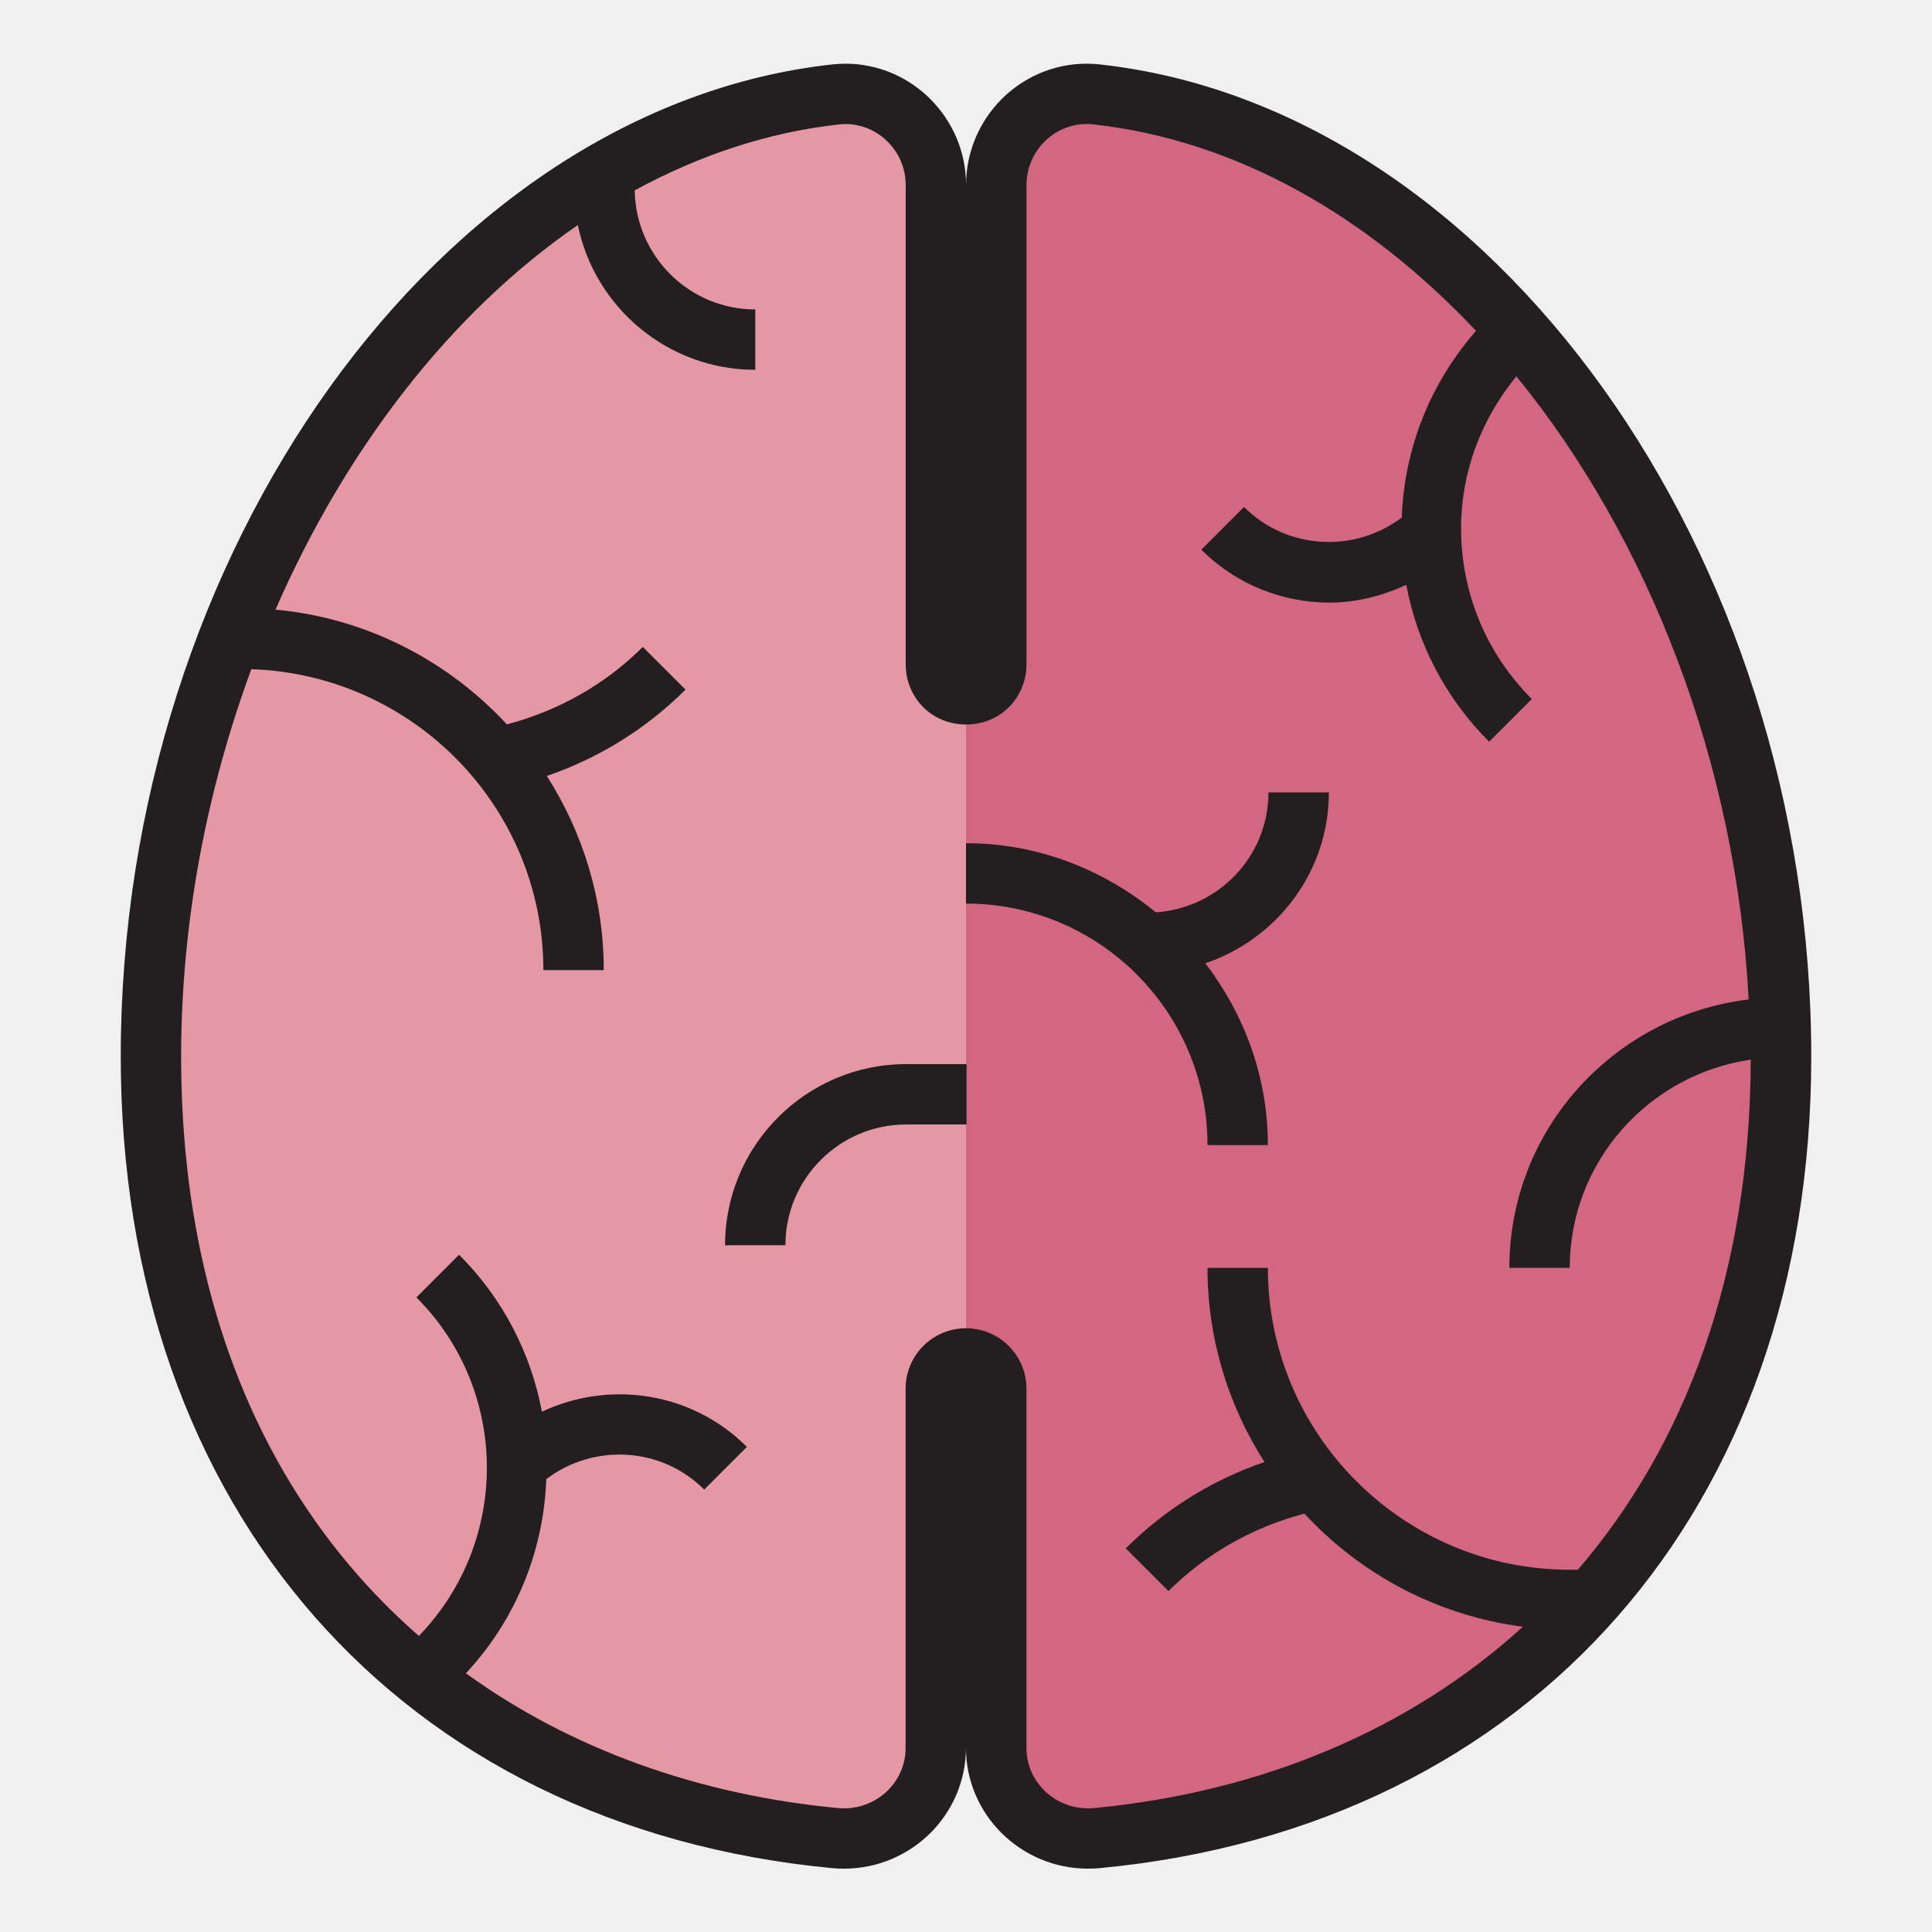
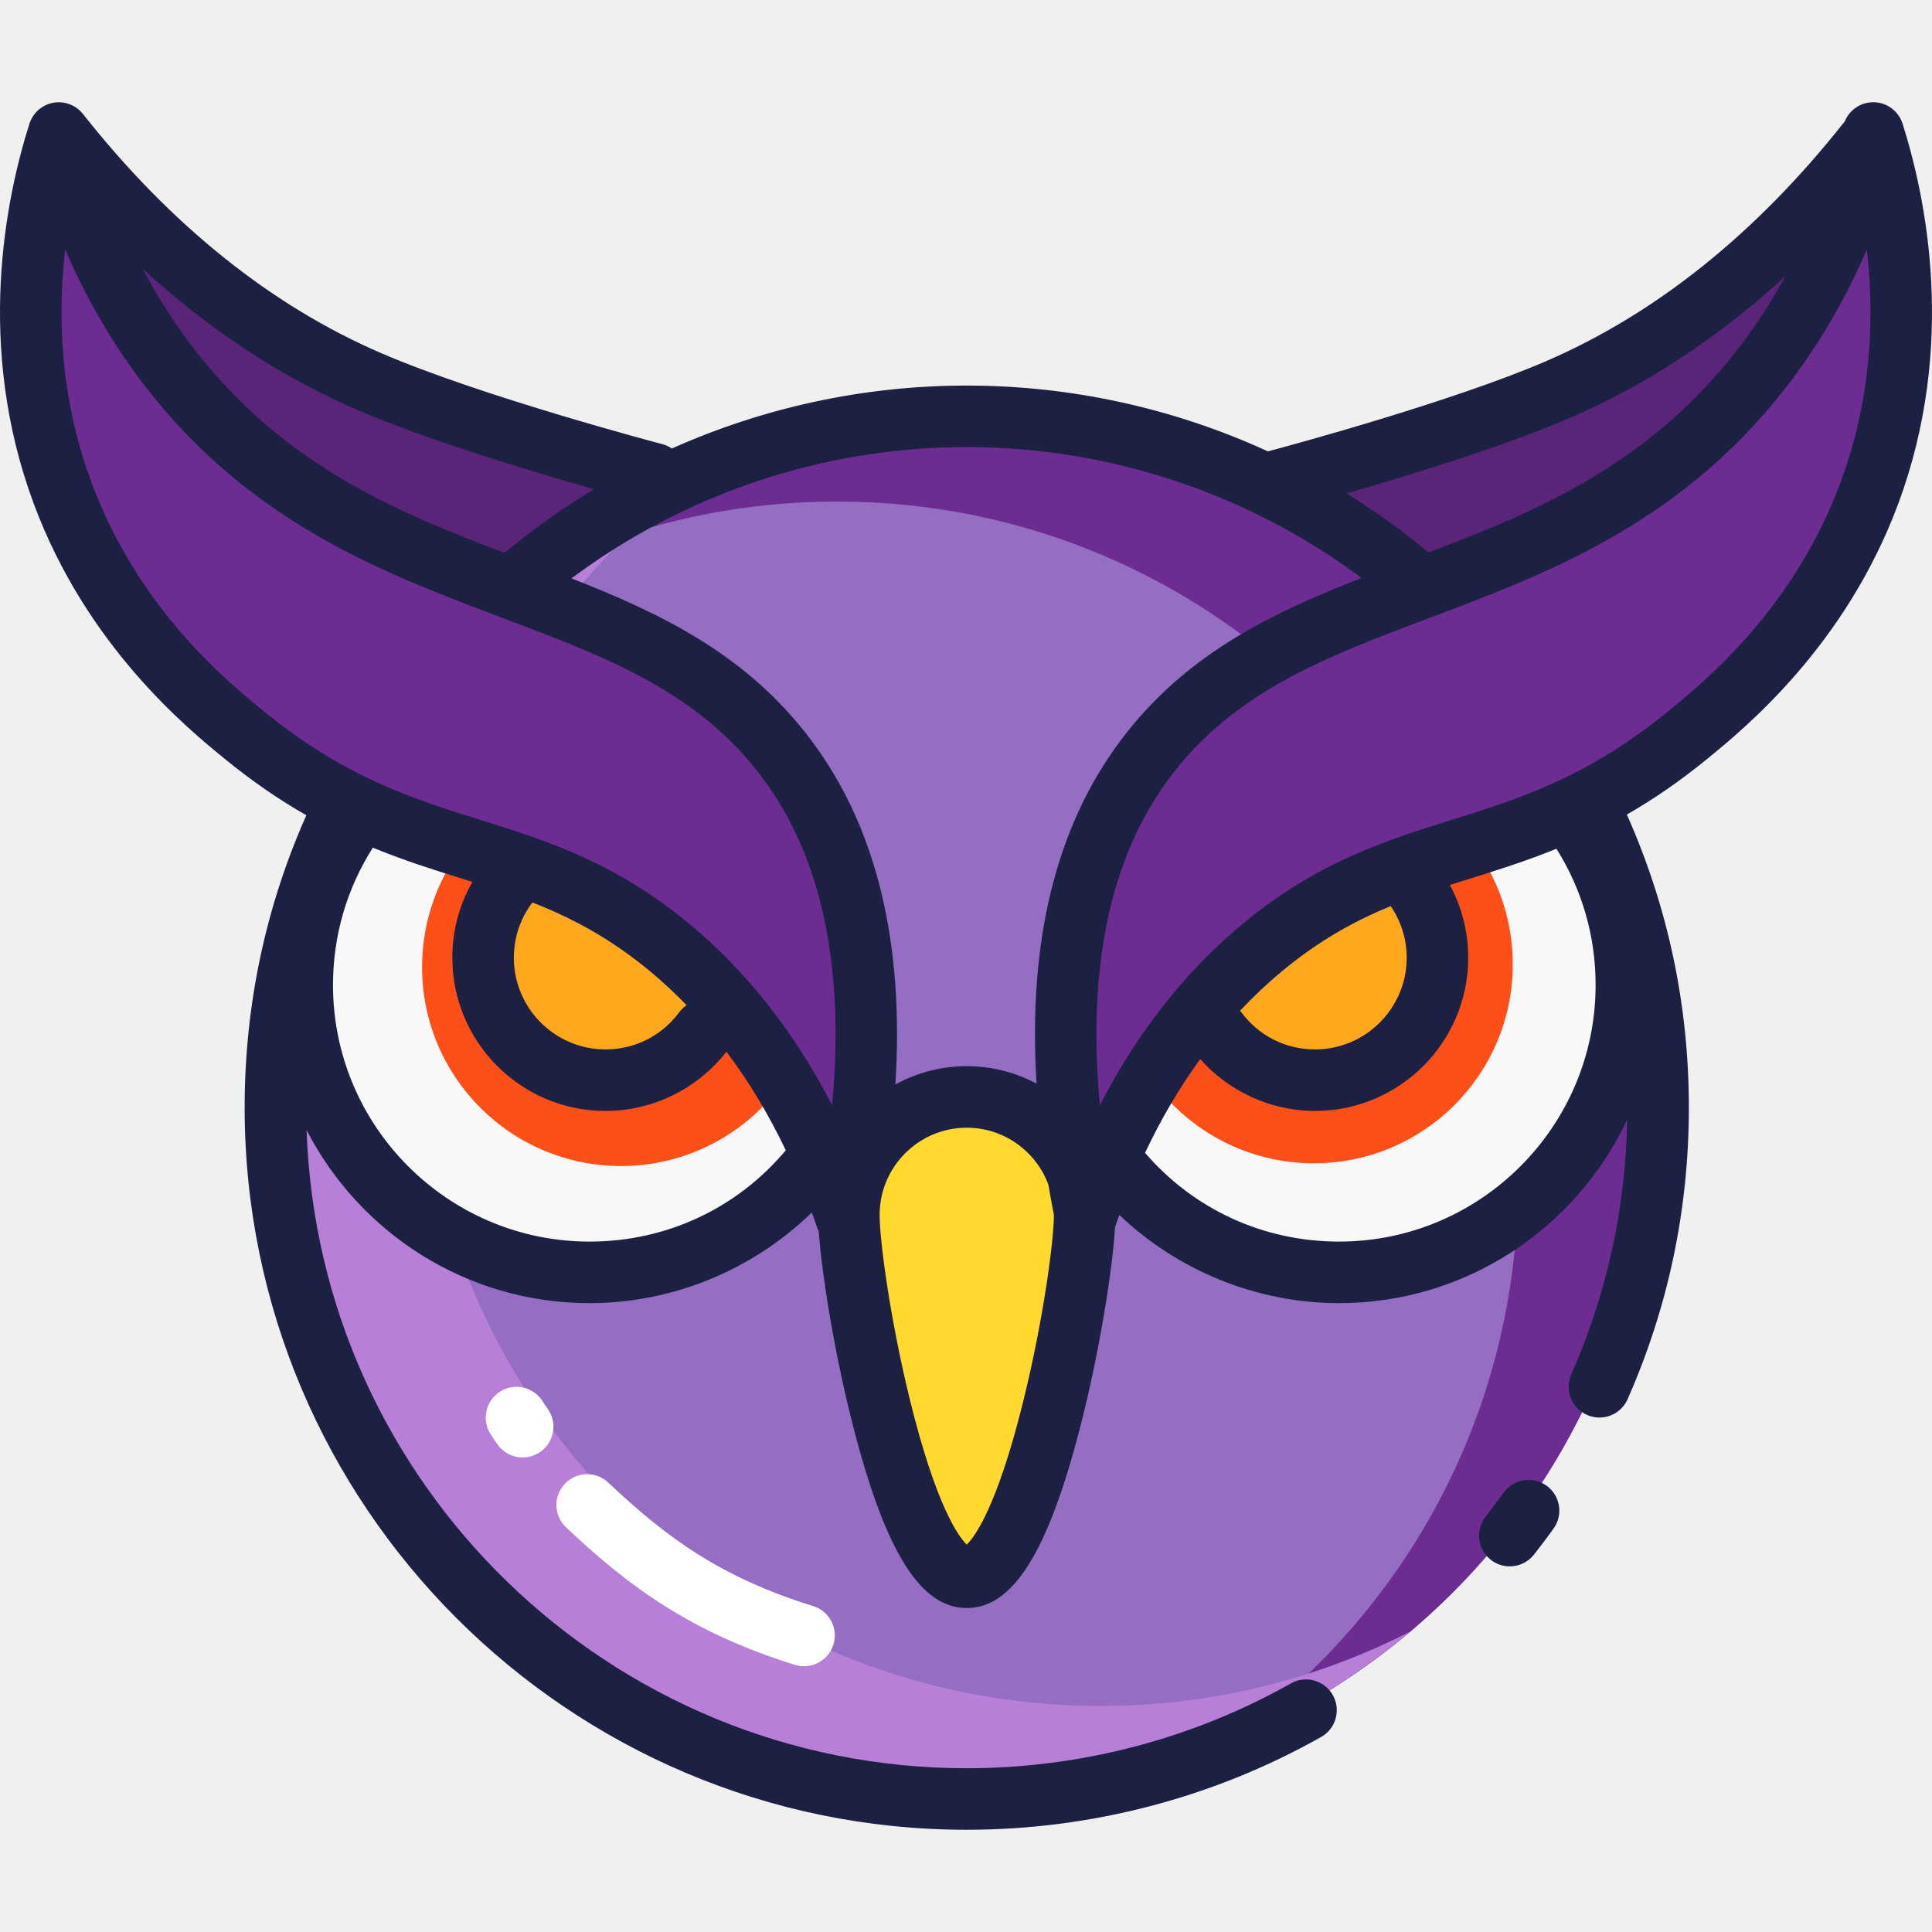
- <svg xmlns="http://www.w3.org/2000/svg" version="1.1" id="Uploaded to svgrepo.com" x="0px" y="0px" width="32px" height="32px" viewBox="0 0 32 32" style="enable-background:new 0 0 32 32;" xml:space="preserve">
-   <style type="text/css">
- 	.avocado_zestien{fill:#E598A3;}
- 	.avocado_vijftien{fill:#D36781;}
- 	.avocado_een{fill:#231F20;}
- 	.st0{fill:#EAD13F;}
- 	.st1{fill:#CC4121;}
- 	.st2{fill:#FFFAEE;}
- 	.st3{fill:#E0A838;}
- 	.st4{fill:#D1712A;}
- 	.st5{fill:#A3AEB5;}
- 	.st6{fill:#788287;}
- 	.st7{fill:#C3CC6A;}
- 	.st8{fill:#6F9B45;}
- 	.st9{fill:#248EBC;}
- 	.st10{fill:#8D3E93;}
- 	.st11{fill:#3D3935;}
- 	.st12{fill:#716558;}
- 	.st13{fill:#AF9480;}
- 	.st14{fill:#DBD2C1;}
- 	.st15{fill:#231F20;}
- </style>
+ <svg xmlns="http://www.w3.org/2000/svg" version="1.1" id="Layer_1" x="0px" y="0px" viewBox="0 0 511.999 511.999" style="enable-background:new 0 0 511.999 511.999;" xml:space="preserve">
  <g>
-     <g>
-       <path class="avocado_zestien" d="M15.499,3.063L15.5,11c0,0.276,0.224,0.5,0.5,0.5l0,11c-0.276,0-0.5,0.224-0.5,0.5    l-0.001,5.947c0,0.879-0.776,1.581-1.673,1.497C6.947,29.79,2.5,24.708,2.5,17.5c0-8.099,5.088-15.296,11.339-15.936    C14.676,1.478,15.499,2.178,15.499,3.063z" />
-     </g>
-     <path class="avocado_vijftien" d="M16.501,3.063L16.5,11c0,0.276-0.224,0.5-0.5,0.5l0,11c0.276,0,0.5,0.224,0.5,0.5   l0.001,5.947c0,0.879,0.776,1.581,1.673,1.497C25.053,29.79,29.5,24.708,29.5,17.5c0-8.099-5.088-15.296-11.339-15.936   C17.324,1.478,16.501,2.178,16.501,3.063z" />
-     <path class="avocado_een" d="M21.01,13.125h1c0,1.318-0.86,2.428-2.045,2.83c0.64,0.84,1.035,1.876,1.035,3.011h-1   c0-2.206-1.794-4-4-4v-1c1.198,0,2.283,0.441,3.145,1.145C20.184,15.041,21.01,14.182,21.01,13.125z M12.009,20.625h1   c0-1.103,0.897-2,2-2h1v-1h-1C13.355,17.625,12.009,18.971,12.009,20.625z M30,17.5c0,7.485-4.625,12.761-11.782,13.442   c-0.066,0.006-0.131,0.009-0.196,0.009c-1.115,0-2.023-0.897-2.023-2.004c0,1.108-0.907,2.004-2.022,2.004   c-0.065,0-0.13-0.003-0.196-0.009C6.625,30.261,2,24.985,2,17.5C2,9.154,7.287,1.782,13.785,1.067   c0.073-0.008,0.146-0.012,0.218-0.012c1.101,0,1.997,0.907,1.998,2.008c0-1.103,0.896-2.008,1.997-2.008   c0.072,0,0.144,0.004,0.218,0.012C24.714,1.782,30,9.154,30,17.5z M26.134,26c1.773-2.063,2.854-4.891,2.864-8.449   C27.307,17.797,26,19.242,26,21h-1c0-2.298,1.737-4.177,3.963-4.446c-0.204-3.889-1.639-7.614-3.847-10.321   C24.533,6.945,24.2,7.818,24.2,8.75c0,1.068,0.416,2.073,1.172,2.828l-0.707,0.707c-0.72-0.72-1.189-1.621-1.373-2.599   c-0.403,0.189-0.836,0.295-1.273,0.295c-0.768,0-1.536-0.292-2.121-0.877l0.707-0.707c0.712,0.712,1.83,0.766,2.613,0.175   c0.041-1.152,0.474-2.227,1.229-3.092c-1.776-1.888-3.954-3.157-6.34-3.42c-0.036-0.004-0.073-0.006-0.108-0.006   c-0.543,0-0.997,0.451-0.997,1.008V11c0,0.552-0.428,1-1.001,1s-1-0.448-1-1V3.063c0-0.557-0.454-1.008-0.997-1.008   c-0.036,0-0.072,0.002-0.108,0.006c-1.187,0.131-2.321,0.514-3.383,1.092c0.016,1.09,0.904,1.972,1.997,1.972v1   c-1.448,0-2.659-1.031-2.939-2.397c-2.107,1.447-3.846,3.709-5.008,6.369c1.511,0.141,2.856,0.847,3.833,1.901   c0.848-0.225,1.623-0.656,2.251-1.283l0.707,0.707c-0.653,0.652-1.437,1.136-2.297,1.43C9.651,13.783,10,14.884,10,16.068H9   c0-2.701-2.157-4.895-4.837-4.984C3.423,13.09,3,15.277,3,17.5c0,4.258,1.519,7.486,3.938,9.596   c1.513-1.564,1.503-4.063-0.041-5.607l0.707-0.707c0.736,0.736,1.192,1.646,1.372,2.6c1.112-0.523,2.477-0.335,3.395,0.583   l-0.707,0.707c-0.714-0.713-1.832-0.766-2.616-0.173c-0.042,1.163-0.485,2.307-1.331,3.216c1.741,1.259,3.855,2.013,6.16,2.232   c0.034,0.003,0.068,0.005,0.101,0.005c0.555,0,1.022-0.437,1.022-1.004V23c0-0.552,0.448-1,1-1h0.001c0.552,0,1,0.448,1,1v5.948   c0,0.567,0.467,1.004,1.022,1.004c0.033,0,0.067-0.002,0.101-0.005c2.74-0.261,5.207-1.281,7.1-3.003   c-1.424-0.185-2.689-0.87-3.619-1.874c-0.848,0.225-1.624,0.657-2.251,1.283l-0.707-0.707c0.652-0.652,1.436-1.135,2.297-1.43   C20.349,23.286,20,22.184,20,21h1c0,2.757,2.243,5,5,5H26.134z" />
+     <path style="fill:#5A2479;" d="M288.868,303.721c-11.118-104.402,12.753-145.705,36.927-164.038   c25.019-18.974,51.271-14.027,97.285-39.766c35.788-20.018,59.742-45.29,74.03-62.846c-2.588,25.351-11.305,69.64-44.022,107.03   c-22.952,26.231-52.298,42.878-63.499,49.126c-24.312,13.563-31.576,12.592-46.045,21.73   C324.418,227.038,301.821,251.03,288.868,303.721z" />
+     <path style="fill:#5A2479;" d="M224.457,303.721c11.118-104.402-12.753-145.705-36.927-164.038   c-25.019-18.974-51.271-14.027-97.285-39.766c-35.788-20.018-59.742-45.29-74.03-62.846c2.589,25.351,11.305,69.64,44.022,107.03   c22.952,26.231,52.298,42.878,63.499,49.126c24.312,13.563,31.576,12.592,46.045,21.73   C188.907,227.038,211.504,251.03,224.457,303.721z" />
  </g>
+   <circle style="fill:#956EC4;" cx="257.381" cy="294.497" r="180.43" />
+   <path style="fill:#6D2C92;" d="M257.378,114.068c-37.708,0-72.708,11.574-101.657,31.353c20.48-8.073,42.794-12.509,66.143-12.509  c99.648,0,180.43,80.781,180.43,180.43c0,61.94-31.217,116.585-78.772,149.076c66.926-26.384,114.286-91.621,114.286-167.92  C437.807,194.849,357.026,114.068,257.378,114.068z" />
+   <path style="fill:#B77FD8;" d="M291.624,452.096c-99.648,0-180.43-80.781-180.43-180.43c0-55.289,24.877-104.76,64.04-137.858  c-58.35,29.888-98.286,90.625-98.286,160.688c0,99.648,80.781,180.43,180.43,180.43c44.359,0,84.97-16.018,116.39-42.571  C349.13,444.975,321.209,452.096,291.624,452.096z" />
+   <path style="fill:#FFD92D;" d="M287.315,324.481c0,17.256-13.989,96.043-31.246,96.043s-31.246-78.787-31.246-96.043  c0-17.256,13.989-31.246,31.246-31.246S287.315,307.226,287.315,324.481z" />
+   <path style="fill:#6D2C92;" d="M287.735,325.735c-13.148-64.991,0.179-100.668,15.69-121.43  c38.863-52.016,112.472-38.555,162.973-102.968c17.851-22.766,25.964-46.526,30.029-63.011c4.768,15.01,14.626,53.317-1.007,95.38  c-12.99,34.959-37.148,55.187-48.195,64.207c-44.184,36.085-74.521,24.495-112.909,56.454  C319.473,266.726,300.654,287.903,287.735,325.735z" />
+   <path style="fill:#F8F8F8;" d="M334.316,254.368c-12.773,10.636-28.49,27.815-40.859,56.51  c13.887,14.744,33.586,23.952,55.439,23.952c42.055,0,76.147-34.092,76.147-76.147c0-14.682-4.16-28.392-11.358-40.02  C385.876,230.913,362.222,231.135,334.316,254.368z" />
+   <path style="fill:#FF4F18;" d="M334.316,254.368c-8.758,7.293-18.903,17.661-28.403,32.708  c9.613,12.871,24.964,21.208,42.264,21.208c29.117,0,52.721-23.604,52.721-52.721c0-10.72-3.206-20.688-8.703-29.011  C372.977,232.664,354.792,237.322,334.316,254.368z" />
+   <path style="fill:#FFA81E;" d="M334.316,254.368c-5.511,4.588-11.57,10.396-17.671,17.817c6.47,6.924,15.682,11.255,25.907,11.255  c19.577,0,35.447-15.87,35.447-35.447c0-5.638-1.335-10.958-3.677-15.69C361.349,236.804,348.372,242.666,334.316,254.368z" />
+   <path style="fill:#6D2C92;" d="M224.265,325.735c13.148-64.991-0.179-100.668-15.69-121.43  C169.712,152.288,96.103,165.75,45.602,101.337C27.752,78.57,19.638,54.811,15.573,38.326c-4.768,15.01-14.625,53.316,1.007,95.38  c12.99,34.959,37.148,55.187,48.195,64.207c44.184,36.085,74.521,24.495,112.909,56.454  C192.526,266.726,211.346,287.903,224.265,325.735z" />
+   <path style="fill:#F8F8F8;" d="M177.685,254.368c-27.591-22.97-51.023-23.444-78.426-35.291  c-7.317,11.695-11.548,25.518-11.548,40.33c0,42.055,34.092,76.147,76.147,76.147c21.695,0,41.266-9.077,55.136-23.635  C206.556,282.592,190.612,265.132,177.685,254.368z" />
+   <path style="fill:#FF4F18;" d="M177.685,254.368c-20.115-16.747-38.02-21.536-56.864-27.493c-5.66,8.403-8.965,18.521-8.965,29.414  c0,29.117,23.604,52.721,52.721,52.721c17.204,0,32.473-8.246,42.096-20.995C197.004,272.462,186.624,261.811,177.685,254.368z" />
+   <path style="fill:#FFA81E;" d="M177.685,254.368c-13.716-11.42-26.406-17.278-39.065-21.739c-2.465,4.829-3.864,10.294-3.864,16.088  c0,19.577,15.87,35.447,35.447,35.447c10.178,0,19.352-4.292,25.817-11.162C189.694,265.19,183.395,259.123,177.685,254.368z" />
+   <g>
+     <path style="fill:#1C2042;" d="M409.845,393.716c-3.653-2.628-8.752-1.796-11.38,1.862c-1.542,2.144-3.143,4.27-4.761,6.319   c-2.79,3.534-2.187,8.662,1.347,11.452c1.496,1.181,3.278,1.754,5.048,1.754c2.409,0,4.796-1.063,6.406-3.102   c1.768-2.24,3.518-4.563,5.202-6.907C414.336,401.439,413.502,396.343,409.845,393.716z" />
+     <path style="fill:#1C2042;" d="M504.199,32.779c-1.107-3.48-4.393-5.821-8.041-5.682c-3.252,0.107-6.076,2.136-7.274,5.085   c-0.04,0.049-0.085,0.091-0.124,0.141c-23.31,29.502-49.925,50.839-79.104,63.419c-24.679,10.641-67.183,22.155-73.636,23.879   c-24.847-11.399-52.051-17.444-79.818-17.444c-27.132,0-53.752,5.772-78.151,16.683c-0.746-0.507-1.584-0.906-2.506-1.148   c-0.476-0.125-47.847-12.62-74.47-24.1C71.894,81.031,45.28,59.694,21.97,30.193c-0.074-0.092-0.154-0.175-0.232-0.264   c-0.058-0.067-0.114-0.134-0.174-0.199c-0.262-0.285-0.537-0.549-0.83-0.789c-0.035-0.028-0.071-0.053-0.105-0.08   c-0.296-0.235-0.603-0.446-0.923-0.634c-0.037-0.022-0.072-0.046-0.109-0.067c-0.339-0.192-0.69-0.356-1.049-0.496   c-0.07-0.027-0.139-0.053-0.21-0.078c-0.365-0.132-0.737-0.242-1.115-0.321c-0.047-0.01-0.096-0.014-0.142-0.024   c-0.383-0.072-0.769-0.117-1.158-0.134c-0.028-0.001-0.054-0.009-0.082-0.01c-0.011,0-0.022,0.002-0.032,0.001   c-0.409-0.012-0.819,0.013-1.226,0.062c-0.047,0.005-0.095,0.011-0.141,0.017c-0.413,0.058-0.823,0.146-1.226,0.267l0,0   c-0.808,0.245-1.586,0.621-2.309,1.127c-0.017,0.012-0.034,0.024-0.051,0.036c-0.112,0.079-0.226,0.153-0.336,0.239   c-0.565,0.447-1.046,0.957-1.459,1.507c-0.023,0.03-0.047,0.06-0.07,0.09c-0.241,0.332-0.457,0.676-0.644,1.035   c-0.023,0.045-0.043,0.09-0.066,0.136c-0.187,0.376-0.352,0.762-0.478,1.159l-0.001,0.001C1.556,52.438-6.601,91.66,8.937,133.468   c14.027,37.751,40.656,59.497,50.68,67.683c7.499,6.125,14.679,10.964,21.565,14.899c-10.846,24.426-16.346,50.465-16.346,77.494   c0,105.519,85.846,191.365,191.366,191.365c32.925,0,65.399-8.503,93.909-24.589c3.921-2.214,5.308-7.186,3.095-11.109   c-2.214-3.921-7.186-5.308-11.109-3.095c-26.07,14.71-55.772,22.485-85.895,22.485c-94.535,0-171.796-75.326-174.946-169.108   c14.003,27.195,42.346,45.85,74.982,45.85c22.061,0,43.26-8.801,58.893-24.016c0.479,1.313,0.959,2.628,1.417,3.967   c0.117,0.346,0.27,0.671,0.428,0.99c0.801,11.613,4.312,33.164,9.237,52.199c8.529,32.962,17.778,47.662,29.988,47.662   c12.21,0,21.459-14.7,29.988-47.662c5.09-19.669,8.668-42.02,9.309-53.322c0.367-1.075,0.755-2.127,1.137-3.184   c15.565,14.817,36.475,23.366,58.221,23.366c33.743,0,62.904-19.936,76.363-48.641c-0.41,23.468-5.379,46.168-14.809,67.513   c-1.82,4.119,0.045,8.935,4.164,10.754c1.071,0.474,2.19,0.698,3.29,0.698c3.13,0,6.117-1.813,7.462-4.862   c10.776-24.392,16.24-50.387,16.24-77.261c0-27.119-5.537-53.208-16.438-77.673c6.791-3.902,13.867-8.686,21.253-14.717   c10.025-8.187,36.653-29.932,50.68-67.684C518.601,91.66,510.443,52.438,504.199,32.779z M416.115,110.716   c20.312-8.757,39.407-21.36,57.091-37.6c-3.893,7.12-8.304,13.836-13.225,20.112c-23.635,30.147-52.795,42.344-81.408,53.192   c-6.905-5.747-14.171-10.974-21.745-15.654C373.537,125.957,398.644,118.25,416.115,110.716z M360.808,153.176   c-24.352,9.519-46.896,20.39-63.915,43.169c-17.123,22.919-24.538,53.377-22.194,90.827c-5.52-2.947-11.816-4.625-18.498-4.625   c-6.851,0-13.298,1.761-18.917,4.85c2.387-37.554-5.021-68.086-22.178-91.052c-16.958-22.698-39.404-33.572-63.657-43.069   c30.129-22.51,66.897-34.792,104.753-34.792C294.02,118.485,330.702,130.729,360.808,153.176z M94.617,108.587   c18.75,8.085,46.296,16.369,62.813,21.056c-8.288,4.993-16.22,10.631-23.72,16.884c-28.703-10.874-57.978-23.053-81.691-53.299   c-5.351-6.824-10.091-14.173-14.225-21.992C55.402,87.356,74.408,99.873,94.617,108.587z M24.224,127.787   c-8.338-22.436-8.983-44.132-6.951-61.695c5.789,13.532,13.115,25.977,21.912,37.196c27.882,35.566,62.843,48.734,93.687,60.353   c27.961,10.533,52.11,19.629,69.17,42.464c15.729,21.053,21.909,50.166,18.472,86.772c-9.9-19.23-22.49-35.261-37.613-47.854   c-19.91-16.575-38.05-22.249-55.593-27.736c-17.648-5.519-35.899-11.226-57.375-28.768   C59.991,180.402,36.709,161.389,24.224,127.787z M140.896,239.426c0.064-0.087,0.116-0.178,0.176-0.266   c10.254,4.005,20.514,9.338,31.395,18.396c3.302,2.75,6.459,5.706,9.493,8.833c-0.736,0.5-1.405,1.122-1.965,1.878   c-4.638,6.252-11.755,9.838-19.526,9.838c-13.394,0-24.291-10.896-24.291-24.291C136.179,248.59,137.81,243.615,140.896,239.426z    M156.24,329.033c-37.491,0-67.993-30.502-67.993-67.993c0-13.043,3.644-25.53,10.563-36.402c8.32,3.425,16.18,5.884,23.631,8.214   c0.919,0.287,1.834,0.574,2.747,0.861c-3.489,6.099-5.317,12.963-5.317,20.1c0,22.386,18.213,40.599,40.599,40.599   c12.484,0,24.382-5.857,32.043-15.694c5.907,7.839,11.159,16.554,15.733,26.121C195.288,320.266,176.566,329.033,156.24,329.033z    M256.202,409.349c-2.07-2.018-8.1-9.998-15.105-38.544c-5.211-21.236-7.986-42.02-7.986-48.858   c0-12.732,10.359-23.091,23.091-23.091c9.91,0,18.356,6.286,21.626,15.071c0.444,2.646,0.939,5.328,1.466,8.032   c-0.003,6.85-2.778,27.622-7.988,48.848C264.303,399.352,258.272,407.332,256.202,409.349z M354.857,329.033   c-20.024,0-38.478-8.521-51.411-23.521c4.277-9.047,9.162-17.331,14.623-24.848c7.663,8.656,18.789,13.747,30.426,13.747   c22.386,0,40.599-18.213,40.599-40.599c0-6.821-1.674-13.389-4.866-19.28c1.769-0.564,3.544-1.122,5.332-1.681   c7.237-2.264,14.861-4.651,22.916-7.923c6.799,10.803,10.375,23.185,10.375,36.112C422.85,298.531,392.348,329.033,354.857,329.033   z M368.543,240.123c2.768,4.04,4.244,8.75,4.244,13.69c0,13.394-10.896,24.291-24.291,24.291c-7.771,0-14.888-3.586-19.526-9.838   c-0.108-0.145-0.225-0.276-0.339-0.412c3.457-3.681,7.087-7.122,10.902-10.299C349.569,249.199,359.079,244.021,368.543,240.123z    M487.777,127.787c-12.485,33.601-35.767,52.614-45.71,60.732c-21.477,17.541-39.727,23.248-57.375,28.767   c-17.543,5.487-35.684,11.161-55.593,27.736c-15.124,12.594-27.712,28.621-37.613,47.855c-3.437-36.607,2.743-65.718,18.473-86.772   c17.06-22.836,41.208-31.933,69.169-42.466c30.845-11.619,65.804-24.788,93.687-60.352c8.798-11.22,16.123-23.665,21.912-37.197   C496.759,83.656,496.114,105.352,487.777,127.787z" />
+   </g>
+   <g>
+     <path style="fill:#FFFFFF;" d="M215.755,441.115c-1.588,0.553-3.362,0.623-5.091,0.086c-27.367-8.488-44.043-20.71-60.663-36.452   c-3.269-3.097-3.409-8.257-0.313-11.527c3.098-3.269,8.257-3.409,11.527-0.312c15.392,14.579,29.841,25.137,54.279,32.716   c4.302,1.335,6.707,5.902,5.373,10.203C220.069,438.399,218.115,440.293,215.755,441.115z" />
+     <path style="fill:#FFFFFF;" d="M141.192,385.793c-3.345,1.165-7.191,0.041-9.338-2.996l-0.504-0.711   c-0.439-0.618-0.439-0.618-0.847-1.252l-0.472-0.733c-2.445-3.781-1.363-8.829,2.418-11.275c3.78-2.449,8.83-1.362,11.275,2.419   l0.5,0.776c0.199,0.31,0.199,0.31,0.412,0.61l0.534,0.752c2.599,3.677,1.726,8.766-1.95,11.365   C142.579,385.201,141.897,385.548,141.192,385.793z" />
+   </g>
+   <g>
+ </g>
+   <g>
+ </g>
+   <g>
+ </g>
+   <g>
+ </g>
+   <g>
+ </g>
+   <g>
+ </g>
+   <g>
+ </g>
+   <g>
+ </g>
+   <g>
+ </g>
+   <g>
+ </g>
+   <g>
+ </g>
+   <g>
+ </g>
+   <g>
+ </g>
+   <g>
+ </g>
+   <g>
+ </g>
</svg>
